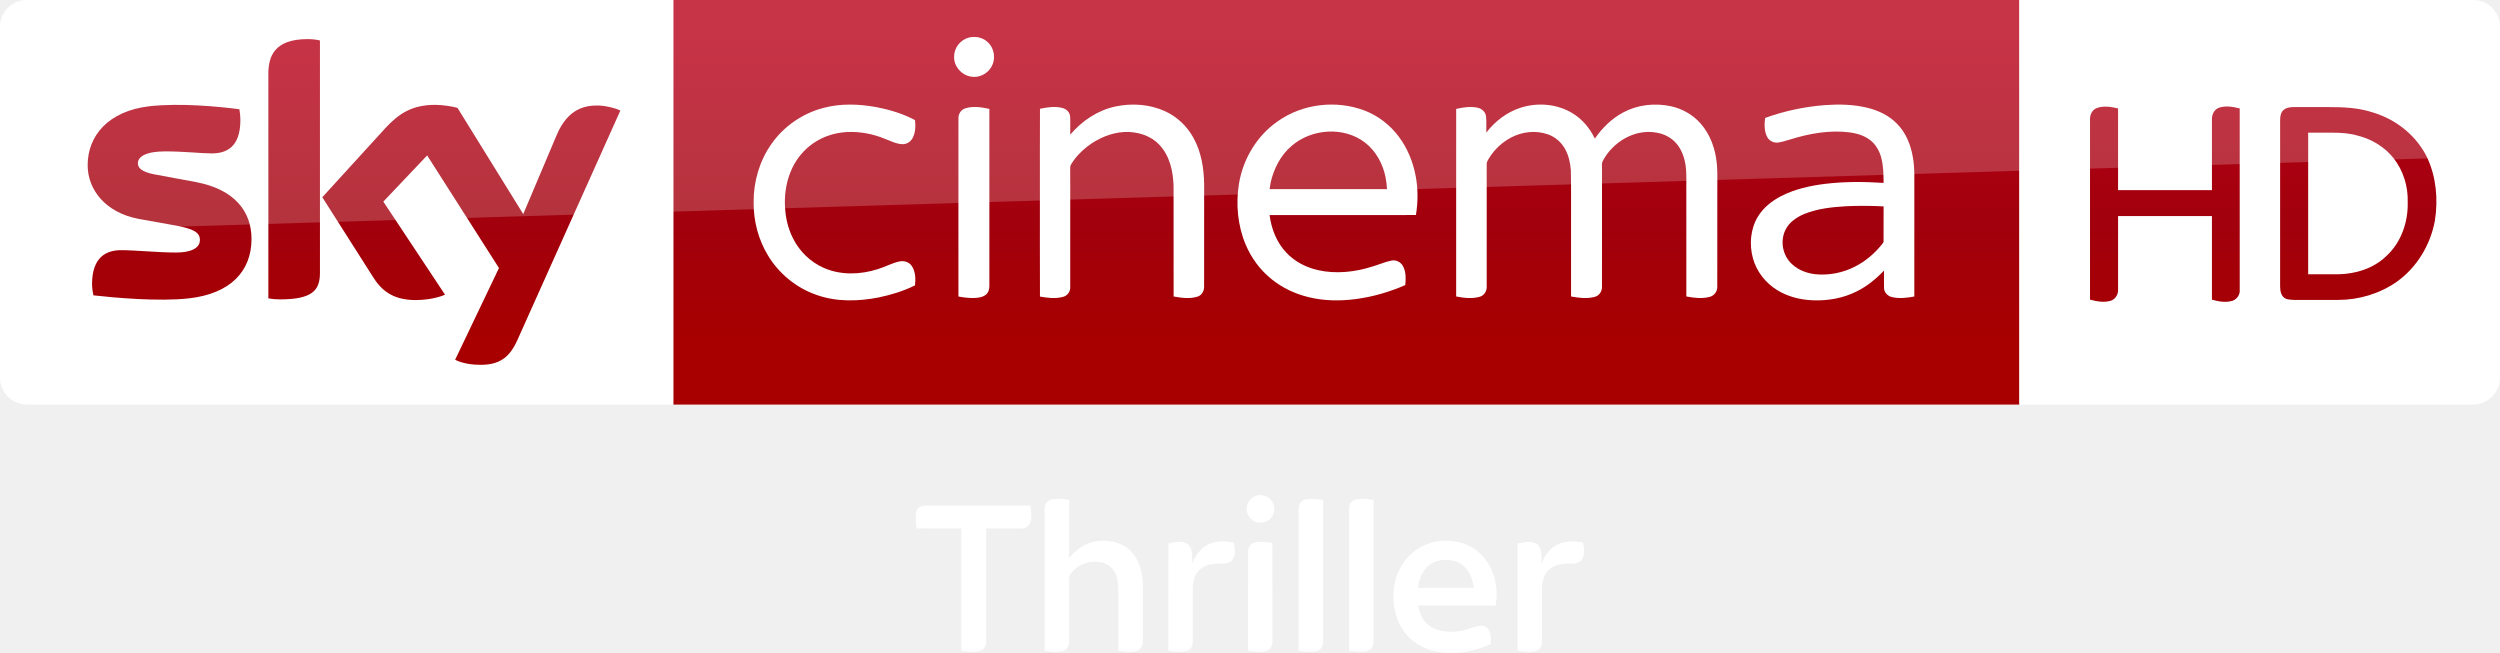
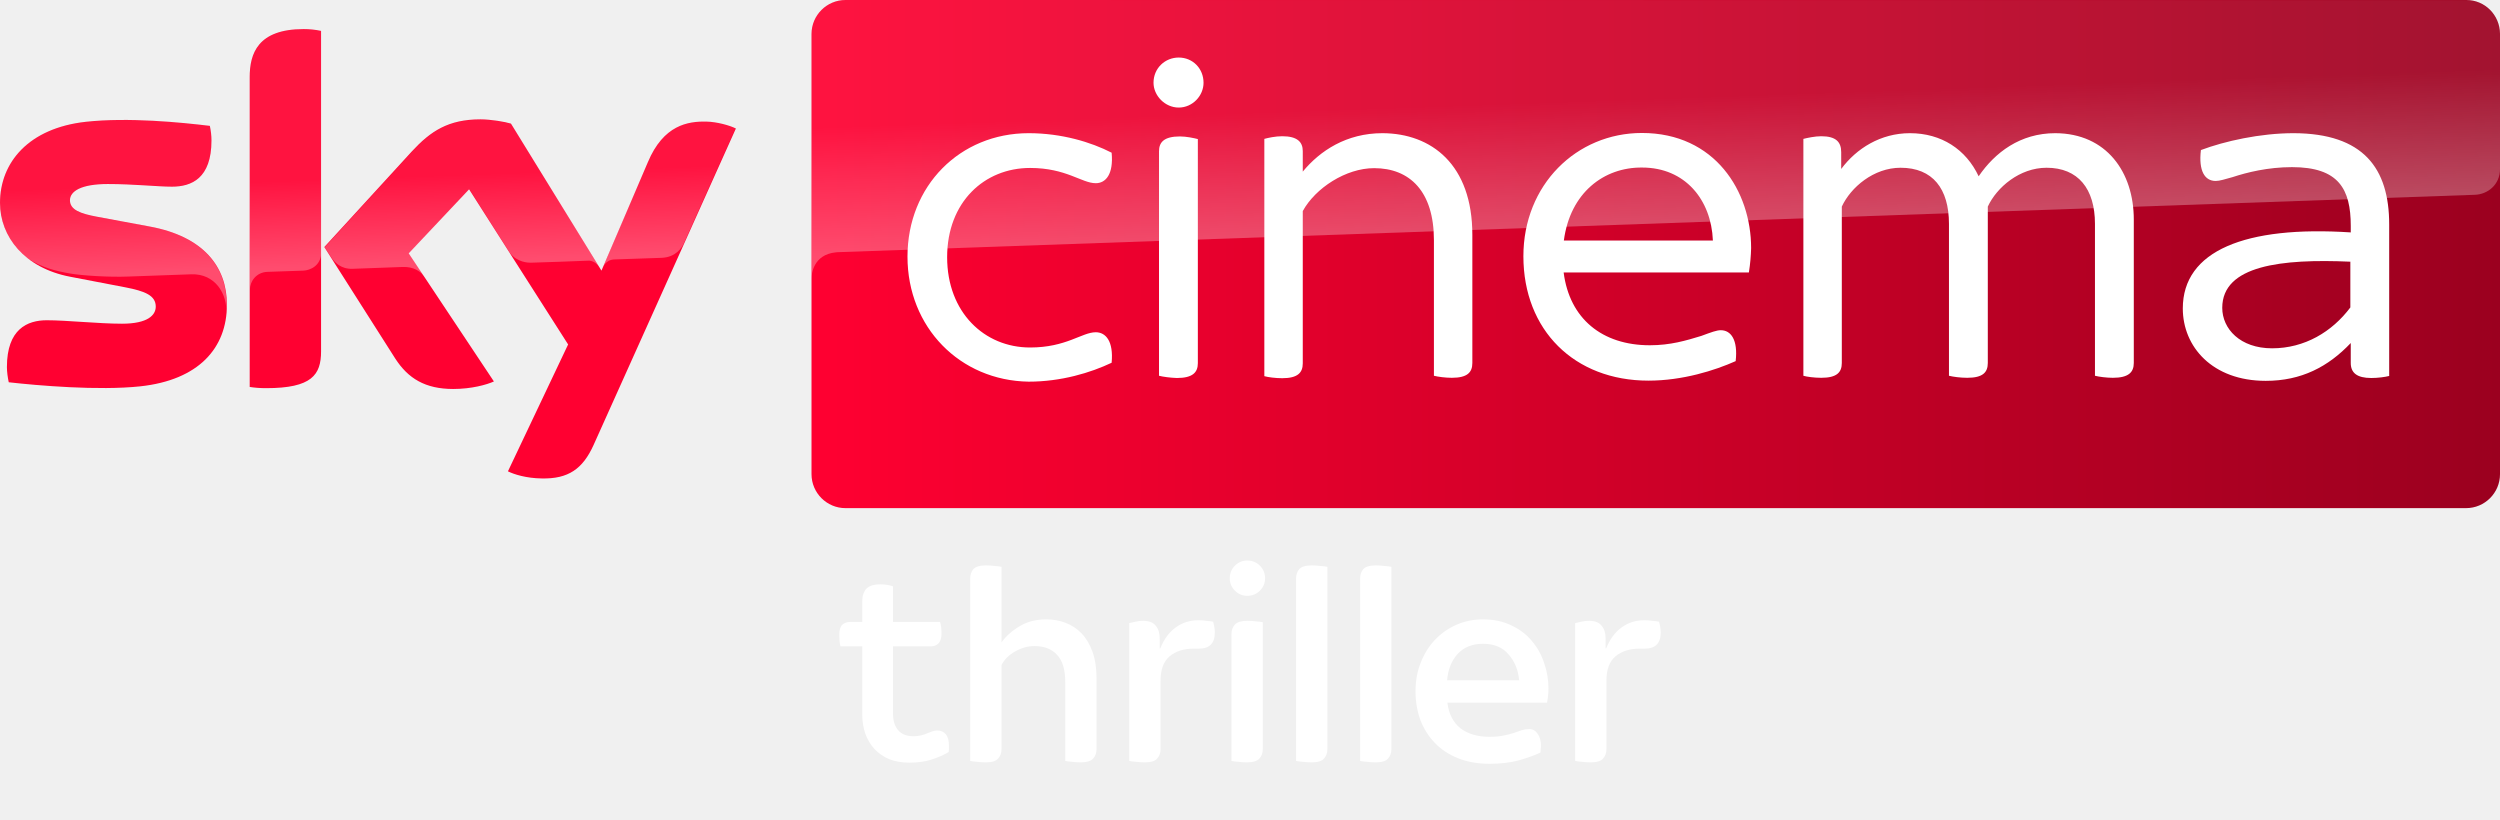
- <svg xmlns="http://www.w3.org/2000/svg" xmlns:xlink="http://www.w3.org/1999/xlink" id="svg68" width="2317.8pt" height="605.25pt" version="1.1" viewBox="0 0 2317.8 605.25">
-   <defs id="defs72">
-     <linearGradient id="linearGradient4591" x1="-8600.5" x2="-8600.5" y1="-4687.6" y2="-4591.4" gradientTransform="matrix(-2.9812 0 0 -2.9812 -24493 -13655)" gradientUnits="userSpaceOnUse" xlink:href="#a-2" />
-     <linearGradient id="a-2" x1="-8600.5" x2="-8600.5" y1="-4687.6" y2="-4591.4" gradientTransform="matrix(-2.9812 0 0 -2.9812 -24493 -13655)" gradientUnits="userSpaceOnUse">
-       <stop id="stop2-1" stop-color="#a80000" offset="0" />
-       <stop id="stop4555" stop-color="#a1000c" offset=".381" />
-       <stop id="stop4-2" stop-color="#b90019" offset="1" />
-     </linearGradient>
+ <svg xmlns="http://www.w3.org/2000/svg" xmlns:xlink="http://www.w3.org/1999/xlink" viewBox="0 0 801.08 262.5">
+   <g transform="translate(26.208 .743)">
+     <g transform="matrix(.65155 0 0 .65155 -36.04599 -108.1837)">
+       <path d="M126.7 314.7c0 21.5-14 37.1-42.6 40.2-20.6 2.2-50.5-.4-64.7-2-.5-2.3-.9-5.2-.9-7.5 0-18.7 10.1-23 19.6-23 9.9 0 25.5 1.7 37 1.7 12.8 0 16.6-4.3 16.6-8.4 0-5.4-5.1-7.6-15-9.5L49.6 301c-22.5-4.3-34.5-19.8-34.5-36.3 0-20 14.2-36.8 42.2-39.9 21.1-2.3 46.9.3 61 2 .5 2.4.8 4.7.8 7.2 0 18.7-9.9 22.7-19.4 22.7-7.3 0-18.6-1.3-31.6-1.3-13.2 0-18.6 3.6-18.6 8 0 4.7 5.2 6.6 13.4 8.1l25.8 4.8c26.6 4.9 38 19.9 38 38.4m46.3 23c0 11.5-4.5 18.1-27 18.1-3 0-5.6-.2-8.1-.6V202.9c0-11.6 3.9-23.7 26.6-23.7 2.9 0 5.8.3 8.5.9zm91.9 59c3 1.5 9 3.4 16.6 3.5 13.1.3 20.2-4.7 25.5-16.4l70-155.7c-2.9-1.5-9.3-3.3-14.5-3.4-9-.2-21.1 1.6-28.8 20L310.9 298l-44.5-72.3c-2.9-.9-9.9-2.1-15-2.1-15.8 0-24.5 5.8-33.6 15.6l-43.2 47.2 34.8 54.7c6.4 10 14.9 15.1 28.6 15.1 9 0 16.5-2.1 20-3.7l-41.9-63 29.7-31.5 48.7 76.3z" fill="#ff0031" />
+       <linearGradient id="A" x1="414.37" x2="1244.631" y1="289.839" y2="289.839" gradientUnits="userSpaceOnUse">
+         <stop stop-color="#ff0031" offset="0" />
+         <stop stop-color="#9b001f" offset="1" />
+       </linearGradient>
+       <path d="M1228 164.9H430.9c-9.2 0-16.7 7.5-16.7 16.7v216.5c0 9.2 7.5 16.7 16.7 16.7h797c9.2 0 16.7-7.5 16.7-16.7V181.5c-.1-9.2-7.4-16.6-16.6-16.6" fill="url(#A)" />
+       <linearGradient id="B" x1="197.483" x2="194.588" y1="295.135" y2="212.243" gradientUnits="userSpaceOnUse">
+         <stop stop-color="#fff" offset="0" />
+         <stop stop-color="#fff" stop-opacity=".25" offset=".515" />
+       </linearGradient>
+       <path d="M138 202.9v104.5c0-4.2 3.2-8.6 8.6-8.8l17.6-.6c3.5-.1 8.8-2.5 8.9-8.9v-109c-2.7-.6-5.6-.9-8.5-.9-22.7.1-26.6 12.1-26.6 23.7m80 36.4l-43.2 47.2 3.5 5.4c1.5 2 4.4 5.4 10.2 5.2l24.6-.9c5.4-.2 8.8 2.1 10.9 4.9l-7.7-11.6L246 258l19.9 31.3c3.6 4.7 9 4.8 10.2 4.8 1 0 27.2-.9 28.3-1 1.8-.1 3.9.9 5.5 3.2l-43.3-70.4c-2.9-.9-9.9-2.1-15-2.1-15.8-.1-24.5 5.6-33.6 15.5M57.3 224.8c-28 3.1-42.2 19.8-42.2 39.9 0 10.3 4.7 20.2 13.7 27.3 6.8 4.5 13.8 6.2 20.7 7.4 5.7 1 19 1.9 28.9 1.5l30.8-1.1c11.6-.4 17.8 9.5 17.2 19.4v-.5c.1-1.3.2-2.6.2-3.9 0-18.5-11.4-33.6-37.9-38.5l-25.8-4.8c-8.3-1.4-13.4-3.4-13.4-8.1 0-4.4 5.5-8.1 18.6-8.1 13 0 24.3 1.3 31.6 1.3 9.5 0 19.4-4 19.4-22.7 0-2.5-.3-4.8-.8-7.2-10.1-1.2-26.3-2.9-42.4-2.9-6.3.1-12.6.4-18.6 1m276.2 19.9l-22.1 52.1c0-.1 1.4-4.1 5.7-4.3l23.4-.8c7.1-.3 9.9-5.1 10.7-6.7l25.6-57.1c-2.9-1.5-9.3-3.3-14.5-3.4h-1.1c-8.9.1-20.3 2.5-27.7 20.2" fill="url(#B)" opacity=".3" enable-background="new" />
+       <linearGradient id="C" x1="830.555" x2="826.25" y1="276.73" y2="153.473" gradientUnits="userSpaceOnUse">
+         <stop stop-color="#fff" offset="0" />
+         <stop stop-color="#fff" stop-opacity=".25" offset=".515" />
+       </linearGradient>
+       <path d="M430.9 164.9c-9.2 0-16.7 7.5-16.7 16.7v120.2c0-1.8.7-11.7 12-12.8 0 0 .6-.1 1.6-.1l804.4-28.2c6.3-.2 12.4-4.9 12.4-12.7v-66.3c0-9.2-7.5-16.7-16.7-16.7z" fill="url(#C)" opacity=".3" enable-background="new" />
+       <g fill="#fff">
+         <path d="M1190.1 275.3v74.5c-2 .5-5.4 1-8.8 1-7 0-10.1-2.5-10.1-7.4v-9.8c-11.1 11.7-24.3 18.6-41.8 18.6-26.3 0-40.8-16.8-40.8-35.6 0-28.4 30.7-40.8 82.6-37.4V276c0-18.1-5.9-28.9-28.9-28.9-11.9 0-22.2 2.6-29.2 4.9-3.6 1-6.4 1.9-8.3 1.9-5.4 0-8.5-4.9-7.3-15.2 11.7-4.4 29.2-8.3 45.6-8.3 34.3.1 47 17.2 47 44.9m-19.1 40.8v-22.5c-33.8-1.5-63 1.8-63 22.7 0 10.3 8.8 19.9 24.5 19.9 16 0 29.5-8.1 38.5-20.1m-709.6-25c0-34.8 25.8-60.7 59.6-60.7 16.2 0 30.7 4.4 40.8 9.6 1 10.6-2.9 15-7.8 15-6.9 0-14.5-7.5-32.3-7.5-22.5 0-40.8 16.8-40.8 43.9s18.3 44.4 40.8 44.4c17.8 0 25.5-7.5 32.3-7.5 4.9 0 8.8 4.4 7.8 15-10.3 4.9-24.8 9.3-40.8 9.3-33.8-.5-59.6-26.7-59.6-61.5m413.8 7.8h-91.1c2.9 22.7 18.9 35.8 42.4 35.8 10.1 0 17.8-2.3 25.3-4.6 4.9-1.8 7.5-2.8 9.6-2.8 4.9 0 8.5 4.6 7.3 15.2-10.3 4.6-26.1 9.6-42.9 9.6-36.4 0-61.5-24.8-61.5-61.2 0-35.1 26.1-60.6 58.3-60.6 35.9 0 53.7 28.7 53.7 56.6-.1 3.7-.4 7.6-1.1 12m-91-15.7h73.3c-.8-20.1-13.7-35.9-34.8-35.9-18.8-.2-35.4 12.4-38.5 35.9m-201.8-77.6c0-7.2 5.7-12.4 12.4-12.4 6.9 0 12.2 5.4 12.2 12.4 0 6.4-5.4 12.2-12.2 12.2s-12.4-5.9-12.4-12.2m2.7 144.1V239.3c0-4.4 2.4-7.3 10.3-7.3 3.1 0 6.9.8 8.8 1.3v110.2c0 4.6-2.6 7.3-10.3 7.3-3.2-.1-6.9-.6-8.8-1.1" />
+         <path d="M1064.5 272.9v70.5c0 4.6-2.6 7.3-10.3 7.3-3.1 0-6.9-.5-8.8-1V275c0-17.3-8.3-27.6-23.8-27.6-13.2 0-24.5 9.6-28.9 19.1v76.9c0 4.6-2.4 7.3-10.1 7.3-3.4 0-7-.5-9-1V275c0-17.3-8-27.6-23.8-27.6-13.2 0-24.5 9.6-28.9 19.1v76.9c0 4.6-2.4 7.3-10.1 7.3-3.4 0-7.2-.5-8.8-1V233.2c2-.5 5.7-1.3 8.8-1.3 7.3 0 9.8 2.9 9.8 7.8v8.3c7.5-10.1 19.4-17.6 33.8-17.6 15.5 0 27.6 8 33.8 21.2 8-11.7 20.4-21.2 37.7-21.2 25.2.1 38.6 19.2 38.6 42.5m-325.3 7.5v63c0 4.6-2.4 7.3-10.1 7.3-3.1 0-6.9-.5-8.8-1V283c0-24-11.9-35.4-29.4-35.4-13.9 0-28.9 9.8-35.1 21.1v74.9c0 4.6-2.5 7.3-10.1 7.3-3.4 0-7-.5-8.8-1V233.2c1.8-.5 5.4-1.3 8.8-1.3 7.5 0 10.1 2.9 10.1 7.3v10.1c8.5-10.3 21.5-18.9 39.2-18.9 24.1.1 44.2 15.4 44.2 50" />
+       </g>
+     </g>
+     <g fill="#fff">
+       <path d="M265.174 243.633q-3.588 0-6.44-1.104-2.76-1.196-4.692-3.22-1.932-2.116-2.944-4.876-1.012-2.852-1.012-6.256v-21.804h-6.992q-.184-.644-.276-1.656-.092-1.012-.092-2.024 0-2.3.92-3.22 1.012-.92 2.484-.92h3.956v-6.348q0-1.104.184-2.116.276-1.012.828-1.84.644-.828 1.748-1.288 1.196-.46 3.128-.46 2.208 0 3.956.644v11.408h15.088q.46 1.38.46 3.68 0 2.3-1.012 3.22-.92.92-2.392.92H259.93v21.436q0 3.496 1.656 5.428 1.656 1.932 4.876 1.932 1.38 0 2.484-.276 1.104-.276 1.932-.644.92-.368 1.656-.644.828-.276 1.564-.276 1.748 0 2.76 1.196 1.012 1.196 1.012 3.772 0 .46 0 1.012 0 .46-.092.92-2.668 1.564-5.704 2.484-2.944.92-6.9.92zm24.472-.092q-1.38 0-2.852-.184-1.38-.092-2.116-.276v-58.42q0-1.84 1.012-3.036 1.104-1.196 4.048-1.196 1.38 0 2.76.184 1.472.092 2.208.276v24.196q2.208-3.036 5.796-5.152 3.588-2.208 8.556-2.208 3.312 0 6.164 1.104 2.944 1.104 5.152 3.404 2.208 2.3 3.496 5.888 1.288 3.588 1.288 8.556v22.632q0 1.84-1.104 3.036-1.104 1.196-4.048 1.196-1.38 0-2.76-.184-1.38-.092-2.116-.276v-25.3q0-5.888-2.576-8.648-2.576-2.852-7.268-2.852-3.22 0-6.256 1.748-2.944 1.656-4.324 4.324v26.956q0 1.84-1.104 3.036-1.012 1.196-3.956 1.196z" />
+       <use xlink:href="#E" />
+       <path d="M373.274 243.541q-1.38 0-2.76-.184-1.38-.092-2.116-.276v-40.664q0-1.84 1.104-3.036 1.104-1.196 3.956-1.196 1.472 0 2.852.184 1.38.092 2.116.276v40.664q0 1.84-1.104 3.036-1.104 1.196-4.048 1.196zm.184-53.36q-2.3 0-3.956-1.656-1.656-1.656-1.656-3.956 0-2.392 1.656-4.048 1.656-1.656 3.956-1.656 2.392 0 4.048 1.656 1.656 1.656 1.656 4.048 0 2.3-1.656 3.956-1.656 1.656-4.048 1.656z" />
+       <use xlink:href="#F" />
+       <use xlink:href="#F" x="20.516" />
+       <path d="M451.106 244.001q-5.612 0-10.028-1.748-4.416-1.748-7.452-4.876-3.036-3.128-4.692-7.36-1.564-4.324-1.564-9.292 0-4.968 1.656-9.108 1.656-4.232 4.508-7.268 2.944-3.128 6.9-4.876 3.956-1.748 8.556-1.748 5.152 0 9.108 1.932 3.956 1.84 6.532 4.968 2.668 3.128 3.956 7.084 1.38 3.956 1.38 8.096 0 2.3-.46 4.6h-31.924q.644 5.336 4.14 8.188 3.588 2.76 9.384 2.76 2.484 0 4.324-.368 1.84-.368 3.312-.828 1.472-.552 2.668-.92 1.196-.368 2.392-.368 1.656 0 2.668 1.472 1.104 1.472 1.104 3.956 0 .46-.092 1.012 0 .552-.092 1.104-2.76 1.288-6.9 2.484-4.14 1.104-9.384 1.104zm9.476-26.772q-.46-4.968-3.404-8.28-2.852-3.404-8.188-3.404-5.06 0-8.096 3.22-2.944 3.22-3.404 8.464z" />
+       <use xlink:href="#E" x="142.876" />
+     </g>
+   </g>
+   <defs>
+     <path id="E" d="M340.614 243.541q-1.38 0-2.852-.184-1.38-.092-2.116-.276v-44.16q1.012-.276 2.024-.46 1.104-.276 2.392-.276 2.852 0 4.048 1.564 1.288 1.472 1.288 4.048v3.22h.184q1.84-4.508 4.968-6.716 3.128-2.3 7.268-2.3 1.38 0 2.484.184 1.196.092 2.208.276.552 1.932.552 3.496 0 5.152-5.152 5.152h-1.656q-4.784 0-7.728 2.484-2.852 2.484-2.852 7.728v21.988q0 1.84-1.104 3.036-1.012 1.196-3.956 1.196z" />
+     <path id="F" d="M394.066 243.541q-1.38 0-2.852-.184-1.38-.092-2.116-.276v-58.42q0-1.84 1.012-3.036 1.104-1.196 4.048-1.196 1.38 0 2.76.184 1.472.092 2.208.276v58.42q0 1.84-1.104 3.036-1.012 1.196-3.956 1.196z" />
  </defs>
-   <g id="g4527" transform="translate(-.0003191 -7.8614e-6)">
-     <path id="path7-0" d="m624.21 9e-5h1248v375.09h-1248z" fill="url(#linearGradient4591)" stroke-width="2.981" />
-     <path id="path14-6-1" d="m624.21 375.09h-599.2c-13.753 0-25.006-11.253-25.006-25.006v-325.39c0-13.128 10.94-24.693 24.693-24.693h599.52z" fill="#fff" stroke-width="3.126" />
-     <g id="g4693-3" transform="matrix(.75012 0 0 .75012 0 -6e-5)" fill="#fff">
-       <path id="path4-2" d="m1196.8 46.657c8.08-2.39 17.44-0.61 23.7 5.16 8.96 7.84 10.76 22.47 3.9 32.22-5.08 7.92-15.03 12.37-24.3 10.66-11.61-1.81-21.3-12.73-20.86-24.62-0.19-10.58 7.4-20.56 17.56-23.42z" />
-       <path id="path6-5" d="m1017.4 133.46c21.37-5.8 43.96-4.99 65.59-1.1 16.56 3.21 33.02 8.13 47.94 16.07 0.82 7.45 0.64 15.53-3.01 22.28-2.45 4.57-7.4 7.7-12.63 7.47-7.67-0.23-14.56-3.99-21.59-6.62-14.68-6.05-30.63-9.09-46.51-8.39-14.87 0.74-29.66 5.3-41.92 13.84-11.33 7.69-20.34 18.59-26.21 30.93-6.65 14.05-9.41 29.77-8.95 45.25 0.46 14.4 3.53 28.88 10.19 41.73 7.95 15.91 21.5 28.99 37.82 36.15 20.99 9.32 45.36 8.45 66.93 1.55 8.87-2.71 17.08-7.36 26.16-9.37 5.62-1.4 12.21 0.36 15.57 5.29 4.85 6.95 5.01 16.04 4.14 24.15-14.07 7.02-29.27 11.67-44.63 14.88-25.46 5.02-52.52 5.76-77.23-3.13-24.95-8.67-46.58-26.38-60.09-49.06-11.77-19.51-17.68-42.39-17.5-65.12-0.26-25.49 7.13-51.2 21.84-72.12 15.21-21.84 38.36-37.9 64.09-44.68z" />
-       <path id="path8-9" d="m1378.5 131.64c20.37-4.35 42.33-2.9 61.39 5.79 14.88 6.78 27.32 18.57 35.15 32.9 9.75 17.49 12.97 37.77 13.25 57.57 0 42.06 0.05 84.12-0.05 126.18 0.17 5.36-2.82 10.92-8.15 12.55-9.57 3.04-19.87 1.53-29.55-0.18-0.06-45.61 0.03-91.23-0.05-136.84-0.58-17.92-4.72-37.02-17.41-50.43-11.02-11.97-27.92-16.85-43.82-16.02-16.43 0.97-32.11 7.86-45.12 17.73-8.09 6.21-15.3 13.73-20.45 22.57-1.14 1.63-0.91 3.67-0.96 5.55 0.08 8.56 0.01 17.11 0.05 25.67 0.02 40.13 0.01 80.26-0.01 120.39 0.21 5.36-3.46 10.34-8.62 11.75-9.37 2.72-19.36 1.35-28.8-0.26-0.16-43.48-0.07-86.96-0.08-130.44 0.08-33.89-0.12-67.78 0.1-101.66 9.07-1.94 18.68-3.43 27.8-0.98 4.91 1.26 9.25 5.39 9.48 10.67 0.35 7.42-0.01 14.85 0.15 22.28 14.33-17.02 33.79-30.09 55.7-34.79z" />
-       <path id="path10-4" d="m1579.1 150c30.74-21.87 72.51-26.73 107.67-13.3 16.58 6.46 31.22 17.69 41.88 31.93 10.87 14.34 17.8 31.44 21.11 49.08 3.01 15.84 2.86 32.18 0.27 48.06-60.29 0.07-120.59 0-180.88 0.04 2.21 17.04 8.77 33.95 20.77 46.51 10.38 11.11 24.48 18.3 39.23 21.59 22.1 4.92 45.28 2.4 66.72-4.37 7.84-2.21 15.32-5.66 23.31-7.37 5.57-1.42 11.72 1.3 14.58 6.26 4.25 7.17 3.74 15.87 3.17 23.87-19.57 8.63-40.34 14.62-61.56 17.38-19.3 2.53-39.12 2.24-58.08-2.43-16.65-4.06-32.58-11.5-45.88-22.37-14.06-11.32-25.03-26.31-31.98-42.94-9.86-23.76-12.22-50.39-7.98-75.68 5.19-30.3 22.29-58.65 47.65-76.26m17.36 30.27c-13.64 11.51-22.05 28.12-25.99 45.33-0.44 2.72-0.87 5.44-1.29 8.17 48.37 0 96.74-0.01 145.11 0-0.3-4.91-0.85-9.79-1.77-14.63-3.32-16.57-11.88-32.49-25.42-42.9-26.12-20.22-66.03-17.3-90.64 4.03z" />
-       <path id="path12-0" d="m1879.3 133.17c21.25-6.87 45.68-4.8 64.78 7.1 11.91 7.31 21.04 18.49 27.09 31 9.14-13.12 20.8-24.75 35.02-32.29 17.83-9.56 39.11-11.94 58.81-7.71 14.06 3.02 27.23 10.4 36.75 21.24 12.31 13.79 18.58 32.08 20.24 50.29 0.97 10.37 0.4 20.8 0.55 31.21-0.04 40.16 0.05 80.34-0.06 120.5 0.17 5.76-3.84 11.05-9.43 12.42-9.4 2.54-19.36 1.27-28.79-0.52 0.01-42.8-0.01-85.61-0.02-128.42-0.23-11.22 0.66-22.52-0.93-33.67-1.46-9.94-5.03-19.84-11.76-27.44-6.16-7.04-14.97-11.41-24.12-12.93-27.02-5.03-54.58 11.73-66.73 35.54-1.21 2.79-0.57 5.94-0.69 8.89 0.02 48.58 0.05 97.16-0.02 145.74 0.28 5.65-3.22 11.29-8.82 12.76-9.59 2.65-19.77 1.3-29.4-0.44-0.01-29.46-0.01-58.92-0.01-88.38-0.17-22.64 0.32-45.29-0.26-67.92-0.73-9.29-2.85-18.66-7.59-26.77-4.58-7.96-12.01-14.27-20.7-17.29-14.94-5.25-31.92-3.43-45.78 4.04-10.33 5.46-19.26 13.56-25.69 23.31-1.78 2.98-4.3 5.92-4.24 9.58-0.1 3.75 0.03 7.5 0.02 11.25 0.04 46.59 0.01 93.19-0.01 139.78 0.3 5.58-3.05 11.21-8.58 12.75-9.48 2.73-19.63 1.5-29.16-0.36 0-50.27-0.03-100.54 0-150.8 0.02-27.01-0.01-54.02 0.01-81.03 8.65-1.91 17.74-3.44 26.53-1.45 5.05 1.07 9.59 5.03 10.31 10.32 0.86 6.75 0.19 13.59 0.4 20.37 10.8-13.94 25.39-25.23 42.28-30.67z" />
-       <path id="path14-1" d="m2255.9 129.89c17.19-1.23 34.69-0.86 51.52 3.17 13.74 3.27 27.14 9.51 37.07 19.76 10.85 10.79 16.89 25.54 19.55 40.42 2.85 14.42 1.83 29.17 2.01 43.77-0.02 43.16 0.03 86.32-0.03 129.48-8.95 1.65-18.28 2.8-27.26 0.8-5.34-1.09-10.03-5.64-10.18-11.26-0.16-7.2 0.01-14.4-0.05-21.59-9.66 10.19-20.7 19.21-33.29 25.52-16.85 8.58-36.04 12-54.84 11.19-15.27-0.63-30.64-4.41-43.72-12.49-14.38-8.77-25.53-22.9-30.05-39.19-4.79-17.16-3.22-36.51 6.17-51.87 6.78-11.09 17.31-19.42 28.76-25.31 16.65-8.48 35.14-12.62 53.58-14.98 24.17-2.98 48.62-2.81 72.9-1.26-0.09-10.48-0.18-21.12-2.94-31.31-2.15-7.96-6.31-15.56-12.73-20.85-7.15-5.88-16.23-8.83-25.27-10.16-25.14-3.34-50.68 1.14-74.67 8.72-5.04 1.38-10 3.18-15.2 3.77-5.25 0.51-10.64-2.24-13.06-6.95-3.77-7.19-3.52-15.68-2.55-23.51 23.88-8.65 48.96-13.95 74.28-15.87m25.3 125.03c-17.4 1.05-35.09 2.99-51.35 9.62-9.34 3.91-18.36 10.1-23 19.37-7.01 13.91-3.62 32.09 7.98 42.52 7.95 7.51 18.67 11.45 29.43 12.56 16.59 1.49 33.6-1.83 48.41-9.5 13.04-6.54 24.33-16.26 33.43-27.61 0.8-1.14 2.07-2.21 1.91-3.77 0.07-14.33-0.06-28.67 0.05-42.99-15.61-0.88-31.25-0.94-46.86-0.2z" />
-       <path id="path16-8" d="m1193.1 133.91c9.65-3.09 20.03-1.43 29.72 0.69 0 34.69-0.02 69.38 0 104.07 0.04 38.13-0.02 76.25 0.01 114.38 0.03 4.08-0.97 8.55-4.34 11.2-4.23 3.37-9.94 3.91-15.15 4.07-6.31 0.12-12.58-0.67-18.75-1.87-0.05-42.1-0.02-84.19-0.02-126.29 0.03-31.39-0.05-62.78 0.03-94.17-0.12-5.36 3.32-10.5 8.5-12.08z" />
-     </g>
-     <path id="path18-0-4" d="m421.97 333.52c4.064 2.188 12.19 4.689 22.818 4.689 17.817 0.313 27.507-6.564 34.696-22.505l95.648-213.18c-4.064-2.188-12.816-4.376-19.692-4.689-12.19-0.313-28.757 2.188-39.384 27.507l-30.945 73.142-60.952-98.461c-4.064-1.25-13.441-2.813-20.63-2.813-21.255 0-33.445 7.814-45.948 21.255l-58.764 64.39 47.511 74.705c8.752 13.753 20.317 20.63 39.072 20.63 12.19 0 22.505-2.813 27.194-5.001l-57.201-86.27 40.635-42.823 66.578 104.4zm-125.34-80.644c0 15.629-6.252 24.693-36.884 24.693-4.064 0-7.502-0.313-10.94-0.938v-208.17c0-15.941 5.314-32.195 36.258-32.195 3.751 0 7.814 0.313 11.565 1.25zm-63.452-31.257c0 29.382-19.067 50.637-58.139 55.013-28.132 3.126-69.079-0.625-88.458-2.813-0.625-3.126-1.25-7.189-1.25-10.315 0-25.631 13.753-31.57 26.881-31.57 13.441 0 34.696 2.188 50.637 2.188 17.504 0 22.505-5.939 22.505-11.565 0-7.502-6.877-10.315-20.63-13.128l-36.571-6.564c-30.632-5.939-46.886-27.194-46.886-49.699 0-27.506 19.38-50.324 57.513-54.7 28.757-3.126 64.078 0.313 83.145 2.813 0.625 3.438 0.938 6.564 0.938 10.002 0 25.631-13.441 30.945-26.569 30.945-10.002 0-25.318-1.875-43.135-1.875-18.129 0-25.318 5.001-25.318 10.94 0 6.252 7.189 9.065 18.442 10.94l35.321 6.564c36.259 6.877 51.575 27.507 51.575 52.825" fill="url(#linearGradient4591)" stroke-width="2.981" />
-     <path id="path4698-7" d="m1872.2 375.09h420.6c13.753 0 25.006-11.253 25.006-25.006v-325.33c0-13.253-11.003-24.756-24.756-24.756h-420.85z" fill="#fff" fill-rule="evenodd" />
-     <g id="g4585" fill="url(#linearGradient4591)" stroke-width="2.981">
-       <path id="path4700-2" d="m1943.7 100.27c6.502-2.501 13.503-1.25 20.005 0.25v75.768h87.02v-65.265c-0.25-4.751 2.001-9.502 6.752-11.253 6.252-2 12.753-0.75 19.005 0.75v168.04c0.5 4.501-2.501 8.752-6.502 10.252-6.502 2-13.003 0.75-19.255-1v-77.518h-87.02v68.266c0.25 4.251-2.251 8.252-6.002 10.002-6.502 2.251-13.503 1-20.005-0.75v-166.79c-0.25-4.251 1.75-9.002 6.002-10.753z" />
-       <path id="path4702-4" d="m2117.7 101.52c2.751-2.001 6.252-2.251 9.502-2.251h31.007c14.253 0 28.257 0.5 41.76 5.001 21.755 6.502 40.76 21.755 50.512 42.26 8.252 18.004 10.002 38.509 7.002 57.764-4.001 22.505-16.754 43.76-35.508 57.013-15.754 11.003-35.008 16.754-54.263 16.754h-40.509c-3.751-0.25-8.252 0-10.753-3.251-2.751-3.501-2.501-8.002-2.501-12.253v-150.04c0-4.001 0.25-8.502 3.751-11.003m22.255 21.505v131.28h27.757c16.004-0.25 32.508-5.251 44.26-16.504 14.003-12.503 20.755-31.757 20.255-50.262 0.5-14.503-4.001-29.257-13.003-40.76-8.252-10.502-20.255-17.754-33.258-21.005-7.502-2.251-15.504-2.751-23.506-2.751z" />
-     </g>
-     <path id="path4541-4" d="m25.006 0c-13.753 0-25.006 11.253-25.006 25.006v226.3c0-20.005 16.003-36.509 36.008-37.259l2281.8-69.266v-119.78c0-13.753-11.253-25.006-25.006-25.006z" fill="#fff" opacity=".2" />
-   </g>
-   <g id="#000000ff" transform="matrix(.75224 0 0 .75224 783.27 441.98)" fill="#fff">
-     <path id="path2-2" d="m506.35 23.6c7.06-2.48 15.59-0.13 19.86 6.16 4.34 6.04 4.17 15.1-0.74 20.77-3.93 4.85-10.61 7.1-16.69 5.8-8.31-1.49-14.58-10.04-13.42-18.43 0.47-6.39 5.06-12.07 10.99-14.3z" />
-     <path id="path4-3" d="m256.41 27.67c6.68-0.95 13.46-0.04 20.09 0.96-0.02 23.89 0.06 47.78-0.04 71.67 7.86-9.9 18.74-18.02 31.36-20.4 14.63-2.66 31.07-0.33 42.47 9.87 12.17 10.7 16.69 27.52 16.93 43.22 0.06 23.35 0.03 46.7 0.02 70.05 0.14 4.9-2.51 10.27-7.51 11.66-7.4 2.07-15.23 0.8-22.7-0.23-0.08-26.15 0.01-52.31-0.04-78.46-0.28-7.98-1.94-16.48-7.32-22.68-4.84-5.64-12.34-8.35-19.62-8.59-12.08-0.73-24.4 4.93-31.6 14.67-0.92 1.37-2.12 2.78-1.96 4.55 0 26.33 0.04 52.67-0.01 79 0.08 4.93-2.44 10.51-7.58 11.83-7.41 1.91-15.19 0.72-22.65-0.34-0.01-56.16 0-112.32 0-168.49 0.07-4.53-0.64-9.55 2.01-13.55 1.73-2.85 4.93-4.34 8.15-4.74z" />
-     <path id="path6-1" d="m567.94 27.98c7.11-1.45 14.46-0.44 21.56 0.66 0.01 58.12-0.01 116.24 0.01 174.37 0.16 4.96-2.47 10.57-7.65 11.83-7.4 1.83-15.16 0.68-22.59-0.42-0.06-56.13 0-112.25-0.03-168.38 0.05-4.16-0.38-8.54 1.43-12.43 1.28-2.96 4.08-5.1 7.27-5.63z" />
-     <path id="path8-29" d="m624.28 31.33c2.54-3.16 6.84-3.75 10.63-4.01 5.61-0.2 11.23 0.42 16.77 1.28 0.18 57.11 0 114.22 0.09 171.33 0.05 4.09-0.2 8.61-2.97 11.89-2.37 2.85-6.28 3.56-9.78 3.85-5.87 0.33-11.75-0.27-17.53-1.24 0.01-56.82 0.02-113.63-0.01-170.45-0.09-4.31-0.2-9.18 2.8-12.65z" />
-     <path id="path10-63" d="m91.73 37.73c3.92-2.59 8.84-2.25 13.32-2.24 41.24 0.03 82.47-0.01 123.7 0.02 1.05 6.96 1.92 14.33-0.26 21.15-1.41 4.39-5.94 7.13-10.44 7.07-14.6 0.07-29.2-0.01-43.8 0.03 0.01 46.41-0.02 92.82 0.01 139.22 0.14 3.5-1.15 7.08-3.78 9.45-2.49 2.42-6.11 2.99-9.44 3.25-5.87 0.31-11.75-0.27-17.54-1.2-0.01-50.24 0.01-100.48-0.01-150.72-18.35-0.04-36.69 0.04-55.04-0.04-0.98-5.52-1.13-11.15-0.9-16.74 0.19-3.4 1.1-7.3 4.18-9.25z" />
-     <path id="path12-7" d="m686.38 109.31c9.48-15.85 26.19-27.22 44.54-29.76 14.06-1.73 29.02-0.13 41.38 7.23 12.77 7.13 22.12 19.49 26.85 33.21 4.31 12.38 5.33 25.91 2.81 38.77-31.73-0.02-63.45-0.01-95.17 0 1.03 8.19 4.2 16.43 10.4 22.1 8.11 7.83 19.86 10.44 30.83 10.17 8.65 0.18 17.13-1.99 25.21-4.9 5.3-1.69 11.5-4 16.77-1.06 6.7 4.77 6.86 14.09 5.65 21.45-8.05 3.41-16.35 6.26-24.86 8.23-10.12 2.3-20.56 2.55-30.88 2.13-15.78-0.97-31.59-6.68-43.23-17.59-12.19-11.36-18.96-27.71-20.28-44.16-1.49-15.8 1.6-32.23 9.98-45.82m31.03 2.11c-6.79 6.74-9.98 16.24-10.97 25.58 22.89-0.01 45.78 0.01 68.67-0.01-1-9.93-4.83-19.93-12.28-26.8-6.01-5.79-14.67-7.86-22.8-7.72-8.3-0.02-16.83 2.85-22.62 8.95z" />
-     <path id="path14-5" d="m398.85 82.36c6.94-1.79 14.6-3.5 21.49-0.59 4.73 2.01 6.99 7.27 7.51 12.09 0.36 4.37 0.02 8.75 0.21 13.12 3.91-9.52 10.15-18.65 19.6-23.33 9.63-5.12 20.99-4.4 31.4-2.6 1.69 6.38 2.82 13.61-0.33 19.73-2.57 4.94-8.57 6.55-13.75 6.24-9.14-0.21-18.96 0.74-26.4 6.59-7.26 5.33-9.7 14.76-9.78 23.35-0.12 22.37 0 44.74-0.05 67.11 0.04 4.7-2.86 9.72-7.68 10.78-7.32 1.79-15 0.71-22.34-0.45 0.11-44.02-0.12-88.03 0.12-132.04z" />
-     <path id="path16-9" d="m504.94 81.12c7.2-1.8 14.72-0.56 21.96 0.32 0.24 40.52 0.01 81.04 0.12 121.56 0.34 5.07-2.7 10.64-7.89 11.83-7.25 1.84-14.86 0.7-22.14-0.4 0.04-40.81-0.03-81.62 0.03-122.43-0.06-4.83 3.09-9.72 7.92-10.88z" />
-     <path id="path18" d="m829.25 82.42c6.83-1.84 14.33-3.47 21.19-0.82 5.03 1.9 7.44 7.44 7.94 12.46 0.31 4.3 0.01 8.62 0.15 12.94 3.85-9.18 9.71-18.06 18.7-22.85 9.82-5.6 21.7-5.09 32.44-2.99 1.57 6.66 2.88 14.36-0.98 20.49-2.92 4.52-8.73 5.66-13.74 5.36-9.52-0.25-19.84 1.1-27.21 7.7-6.59 5.74-8.43 14.91-8.47 23.27-0.06 21.99 0.01 43.99-0.02 65.99 0.04 4.6-2.63 9.58-7.33 10.78-7.42 1.97-15.22 0.77-22.68-0.31 0.02-44.01-0.01-88.01 0.01-132.02z" />
-   </g>
</svg>
